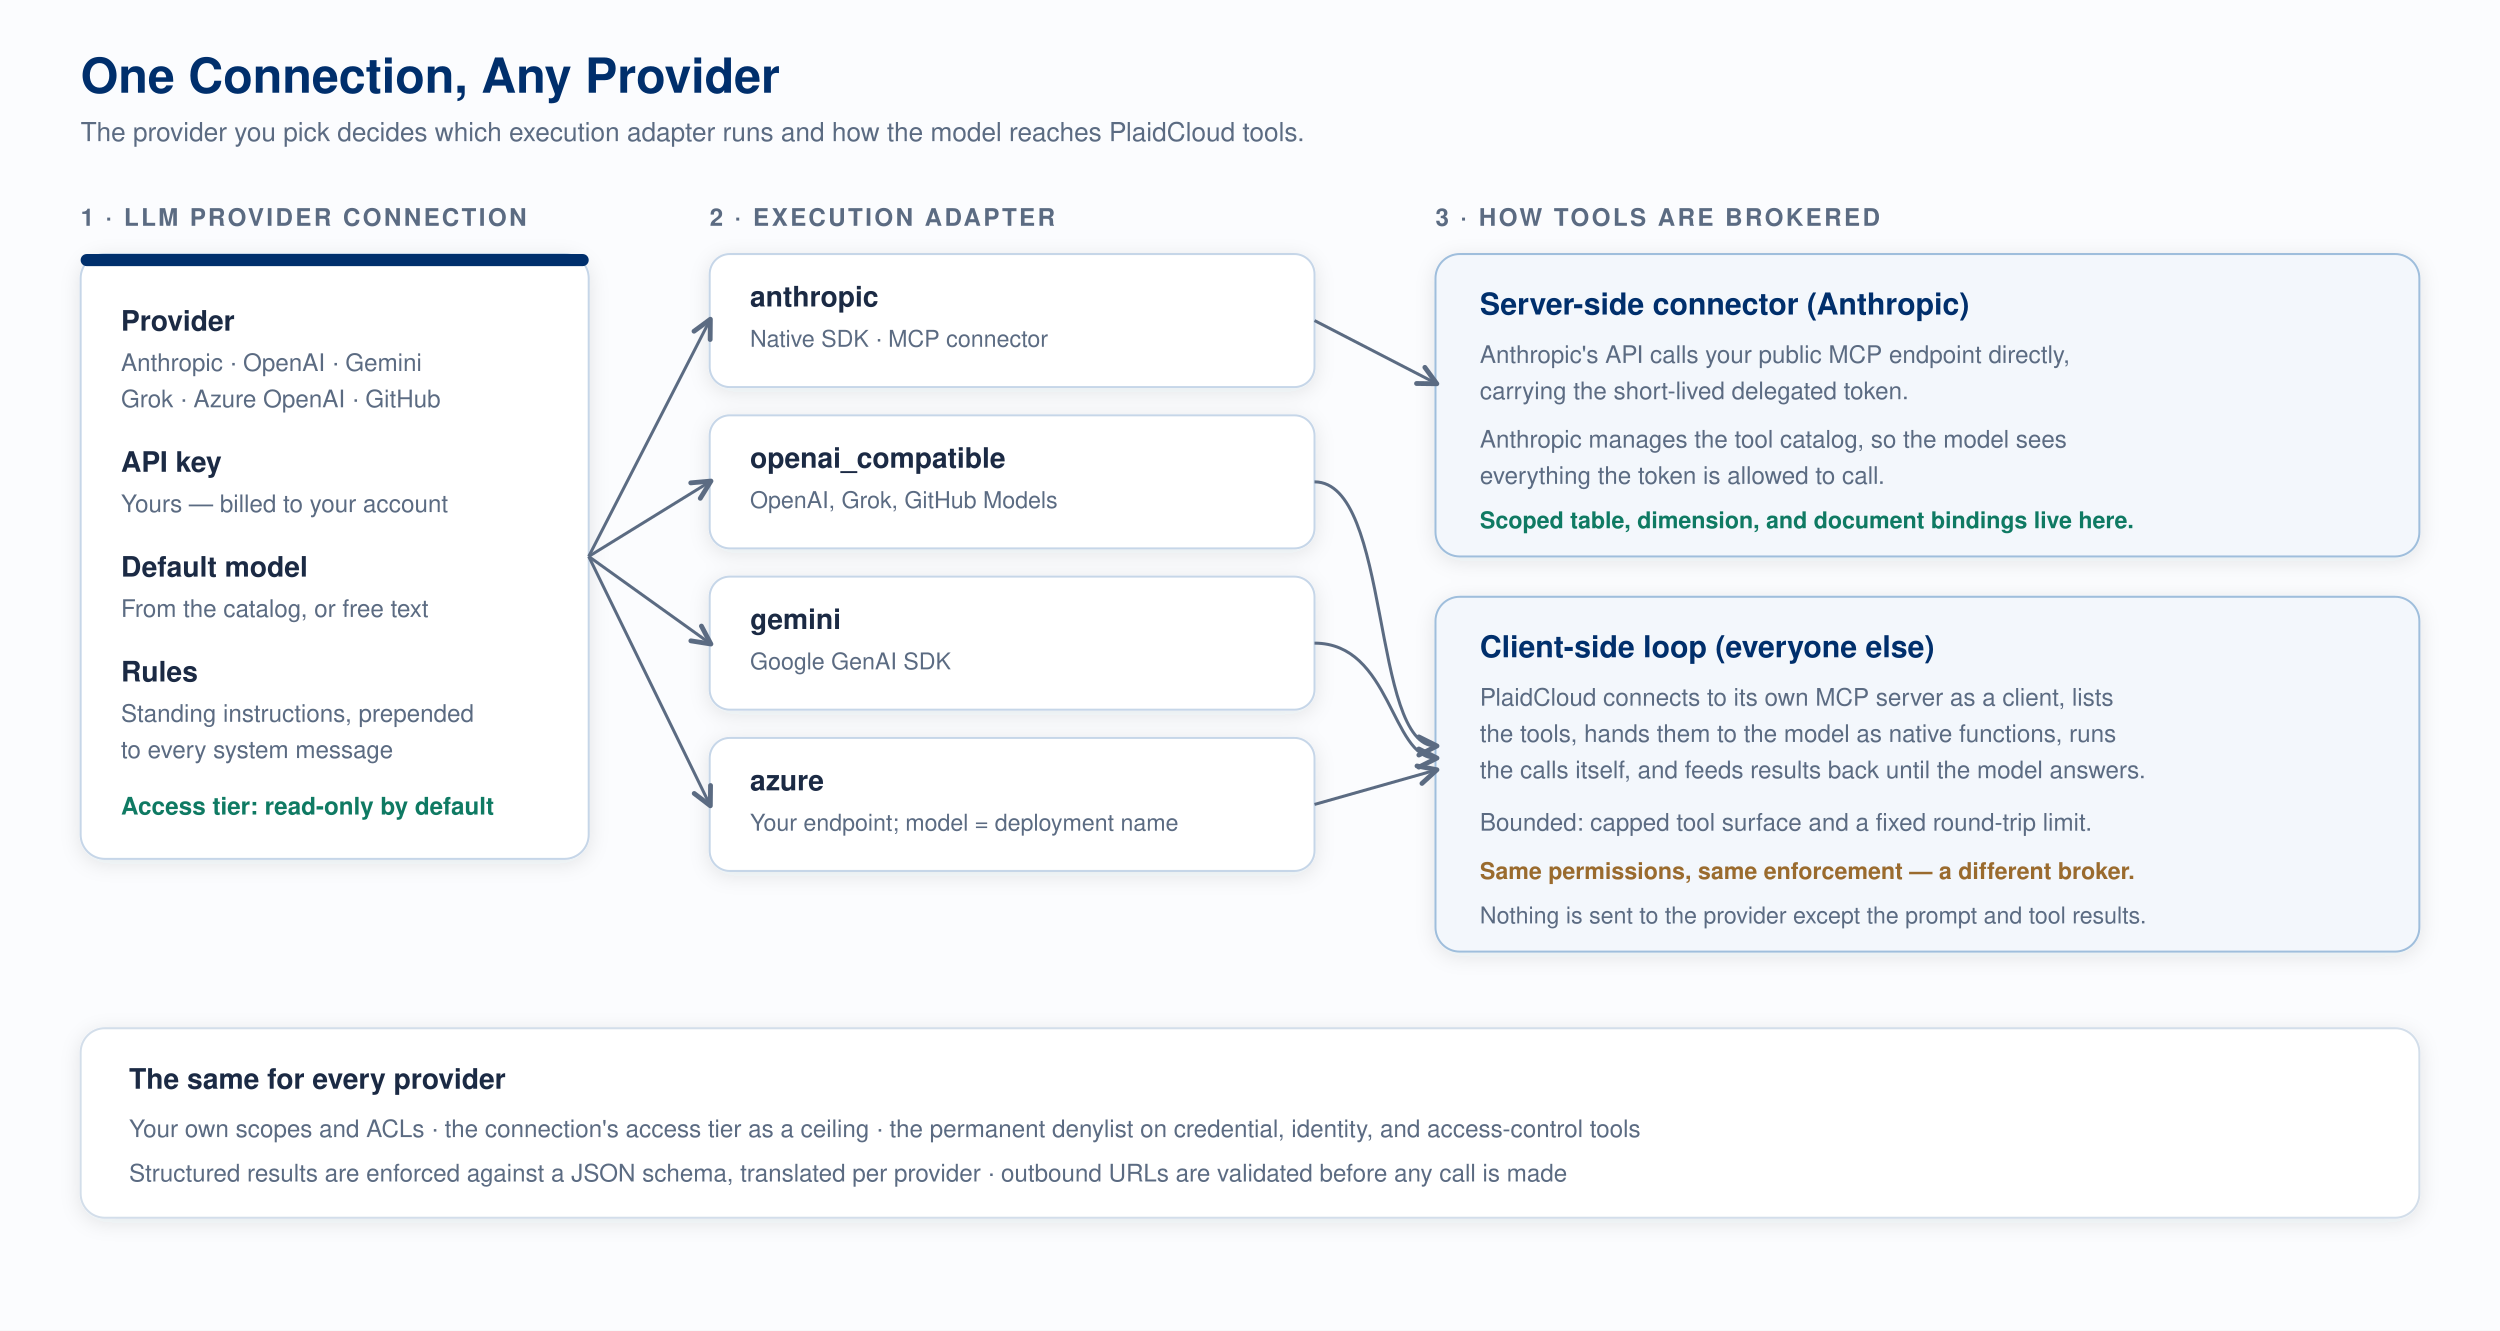
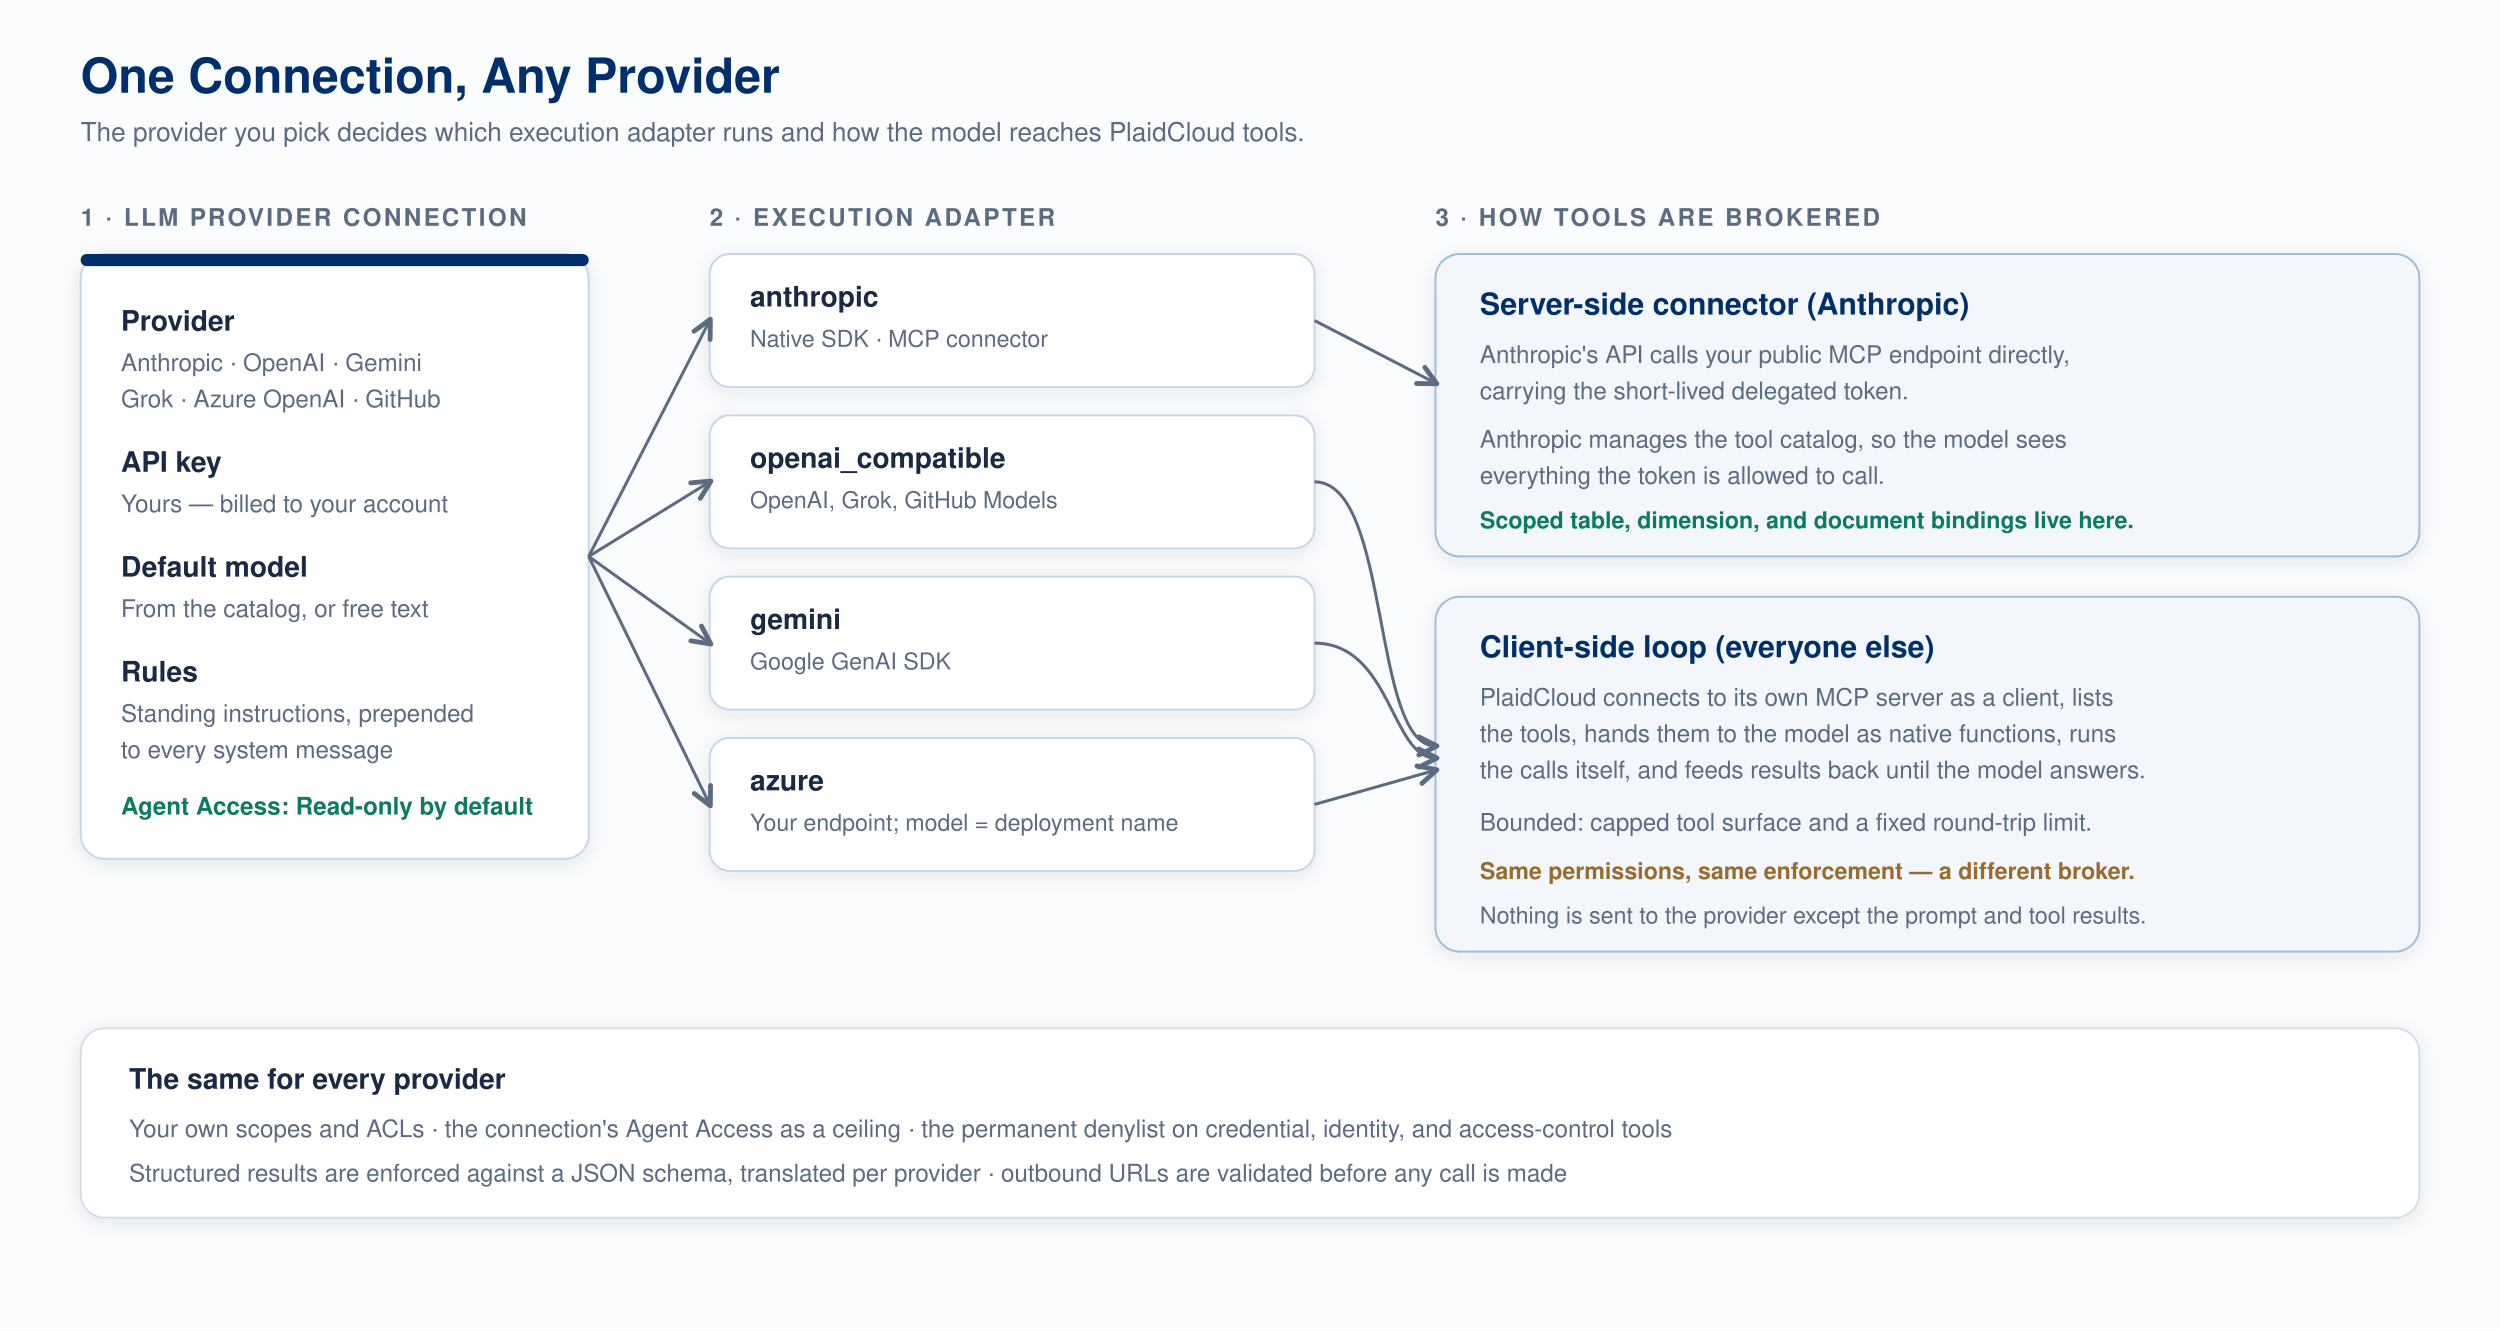
<svg xmlns="http://www.w3.org/2000/svg" width="1240" height="660" viewBox="0 0 1240 660" font-family="'Helvetica Neue', Helvetica, Arial, sans-serif" role="img" aria-label="LLM Provider connection routing: one connection selects a provider, which maps to one of four execution adapters, and tools are brokered either server-side by Anthropic's MCP connector or client-side by PlaidCloud.">
  <defs>
    <filter id="soft2" x="-20%" y="-20%" width="140%" height="140%">
      <feDropShadow dx="0" dy="2" stdDeviation="5" flood-color="#1B2A44" flood-opacity="0.10" />
    </filter>
    <marker id="a2" markerWidth="9" markerHeight="9" refX="6.5" refY="4" orient="auto">
      <path d="M1 1 L7 4 L1 7" fill="none" stroke="#5B6B82" stroke-width="1.6" stroke-linecap="round" stroke-linejoin="round" />
    </marker>
  </defs>
  <rect width="1240" height="660" fill="#FBFCFE" />
  <text x="40" y="46" font-size="24" font-weight="700" fill="#002F6C">One Connection, Any Provider</text>
  <text x="40" y="70" font-size="13" fill="#5B6B82">The provider you pick decides which execution adapter runs and how the model reaches PlaidCloud tools.</text>
  <text x="40" y="112" font-size="12" font-weight="700" fill="#5B6B82" letter-spacing="1.2">1 · LLM PROVIDER CONNECTION</text>
  <g filter="url(#soft2)">
    <rect x="40" y="126" width="252" height="300" rx="12" fill="#FFFFFF" stroke="#C6D6E8" />
  </g>
  <rect x="40" y="126" width="252" height="6" rx="3" fill="#002F6C" />
  <text x="60" y="164" font-size="14" font-weight="700" fill="#1B2A44">Provider</text>
  <text x="60" y="184" font-size="12" fill="#5B6B82">Anthropic · OpenAI · Gemini</text>
  <text x="60" y="202" font-size="12" fill="#5B6B82">Grok · Azure OpenAI · GitHub</text>
  <text x="60" y="234" font-size="14" font-weight="700" fill="#1B2A44">API key</text>
  <text x="60" y="254" font-size="12" fill="#5B6B82">Yours — billed to your account</text>
  <text x="60" y="286" font-size="14" font-weight="700" fill="#1B2A44">Default model</text>
  <text x="60" y="306" font-size="12" fill="#5B6B82">From the catalog, or free text</text>
  <text x="60" y="338" font-size="14" font-weight="700" fill="#1B2A44">Rules</text>
  <text x="60" y="358" font-size="12" fill="#5B6B82">Standing instructions, prepended</text>
  <text x="60" y="376" font-size="12" fill="#5B6B82">to every system message</text>
-   <text x="60" y="404" font-size="12" font-weight="700" fill="#0F7A63">Access tier: read-only by default</text>
+   <text x="60" y="404" font-size="12" font-weight="700" fill="#0F7A63">Agent Access: Read-only by default</text>
  <text x="352" y="112" font-size="12" font-weight="700" fill="#5B6B82" letter-spacing="1.2">2 · EXECUTION ADAPTER</text>
  <g filter="url(#soft2)">
    <rect x="352" y="126" width="300" height="66" rx="10" fill="#FFFFFF" stroke="#C6D6E8" />
    <rect x="352" y="206" width="300" height="66" rx="10" fill="#FFFFFF" stroke="#C6D6E8" />
    <rect x="352" y="286" width="300" height="66" rx="10" fill="#FFFFFF" stroke="#C6D6E8" />
    <rect x="352" y="366" width="300" height="66" rx="10" fill="#FFFFFF" stroke="#C6D6E8" />
  </g>
  <text x="372" y="152" font-size="14" font-weight="700" fill="#1B2A44">anthropic</text>
  <text x="372" y="172" font-size="11.5" fill="#5B6B82">Native SDK · MCP connector</text>
  <text x="372" y="232" font-size="14" font-weight="700" fill="#1B2A44">openai_compatible</text>
  <text x="372" y="252" font-size="11.5" fill="#5B6B82">OpenAI, Grok, GitHub Models</text>
  <text x="372" y="312" font-size="14" font-weight="700" fill="#1B2A44">gemini</text>
  <text x="372" y="332" font-size="11.5" fill="#5B6B82">Google GenAI SDK</text>
  <text x="372" y="392" font-size="14" font-weight="700" fill="#1B2A44">azure</text>
  <text x="372" y="412" font-size="11.5" fill="#5B6B82">Your endpoint; model = deployment name</text>
  <text x="712" y="112" font-size="12" font-weight="700" fill="#5B6B82" letter-spacing="1.2">3 · HOW TOOLS ARE BROKERED</text>
  <g filter="url(#soft2)">
    <rect x="712" y="126" width="488" height="150" rx="12" fill="#F3F7FC" stroke="#9FBEDC" />
    <rect x="712" y="296" width="488" height="176" rx="12" fill="#F3F7FC" stroke="#9FBEDC" />
  </g>
  <text x="734" y="156" font-size="15" font-weight="700" fill="#002F6C">Server-side connector (Anthropic)</text>
  <text x="734" y="180" font-size="12" fill="#5B6B82">Anthropic's API calls your public MCP endpoint directly,</text>
  <text x="734" y="198" font-size="12" fill="#5B6B82">carrying the short-lived delegated token.</text>
  <text x="734" y="222" font-size="12" fill="#5B6B82">Anthropic manages the tool catalog, so the model sees</text>
  <text x="734" y="240" font-size="12" fill="#5B6B82">everything the token is allowed to call.</text>
  <text x="734" y="262" font-size="11.5" font-weight="700" fill="#0F7A63">Scoped table, dimension, and document bindings live here.</text>
  <text x="734" y="326" font-size="15" font-weight="700" fill="#002F6C">Client-side loop (everyone else)</text>
  <text x="734" y="350" font-size="12" fill="#5B6B82">PlaidCloud connects to its own MCP server as a client, lists</text>
  <text x="734" y="368" font-size="12" fill="#5B6B82">the tools, hands them to the model as native functions, runs</text>
  <text x="734" y="386" font-size="12" fill="#5B6B82">the calls itself, and feeds results back until the model answers.</text>
  <text x="734" y="412" font-size="12" fill="#5B6B82">Bounded: capped tool surface and a fixed round-trip limit.</text>
  <text x="734" y="436" font-size="11.5" font-weight="700" fill="#9A6B2E">Same permissions, same enforcement — a different broker.</text>
  <text x="734" y="458" font-size="11.5" fill="#5B6B82">Nothing is sent to the provider except the prompt and tool results.</text>
  <path d="M292 276 L352 159" stroke="#5B6B82" stroke-width="1.5" fill="none" marker-end="url(#a2)" />
  <path d="M292 276 L352 239" stroke="#5B6B82" stroke-width="1.5" fill="none" marker-end="url(#a2)" />
  <path d="M292 276 L352 319" stroke="#5B6B82" stroke-width="1.5" fill="none" marker-end="url(#a2)" />
  <path d="M292 276 L352 399" stroke="#5B6B82" stroke-width="1.5" fill="none" marker-end="url(#a2)" />
  <path d="M652 159 L712 190" stroke="#5B6B82" stroke-width="1.5" fill="none" marker-end="url(#a2)" />
  <path d="M652 239 C690 239 680 370 712 370" stroke="#5B6B82" stroke-width="1.5" fill="none" marker-end="url(#a2)" />
  <path d="M652 319 C690 319 690 376 712 376" stroke="#5B6B82" stroke-width="1.5" fill="none" marker-end="url(#a2)" />
  <path d="M652 399 L712 382" stroke="#5B6B82" stroke-width="1.5" fill="none" marker-end="url(#a2)" />
  <g filter="url(#soft2)">
    <rect x="40" y="510" width="1160" height="94" rx="12" fill="#FFFFFF" stroke="#D3DEEA" />
  </g>
  <text x="64" y="540" font-size="14" font-weight="700" fill="#1B2A44">The same for every provider</text>
-   <text x="64" y="564" font-size="12" fill="#5B6B82">Your own scopes and ACLs · the connection's access tier as a ceiling · the permanent denylist on credential, identity, and access-control tools</text>
+   <text x="64" y="564" font-size="12" fill="#5B6B82">Your own scopes and ACLs · the connection's Agent Access as a ceiling · the permanent denylist on credential, identity, and access-control tools</text>
  <text x="64" y="586" font-size="12" fill="#5B6B82">Structured results are enforced against a JSON schema, translated per provider · outbound URLs are validated before any call is made</text>
</svg>
